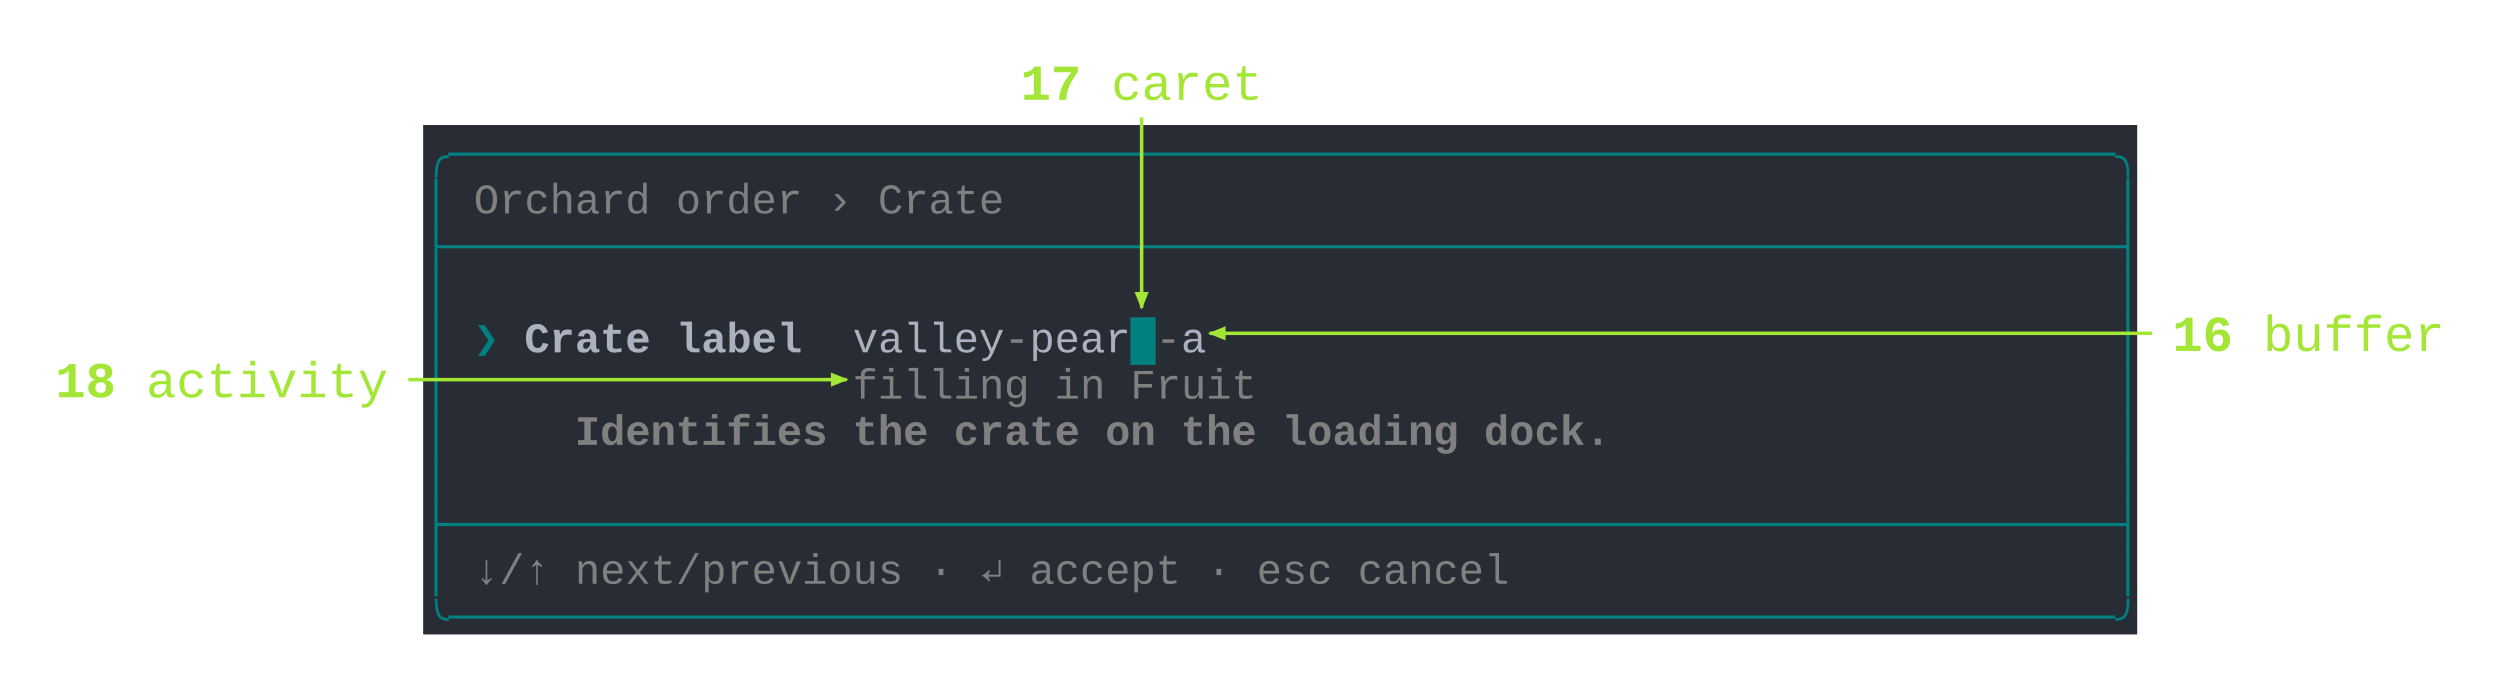
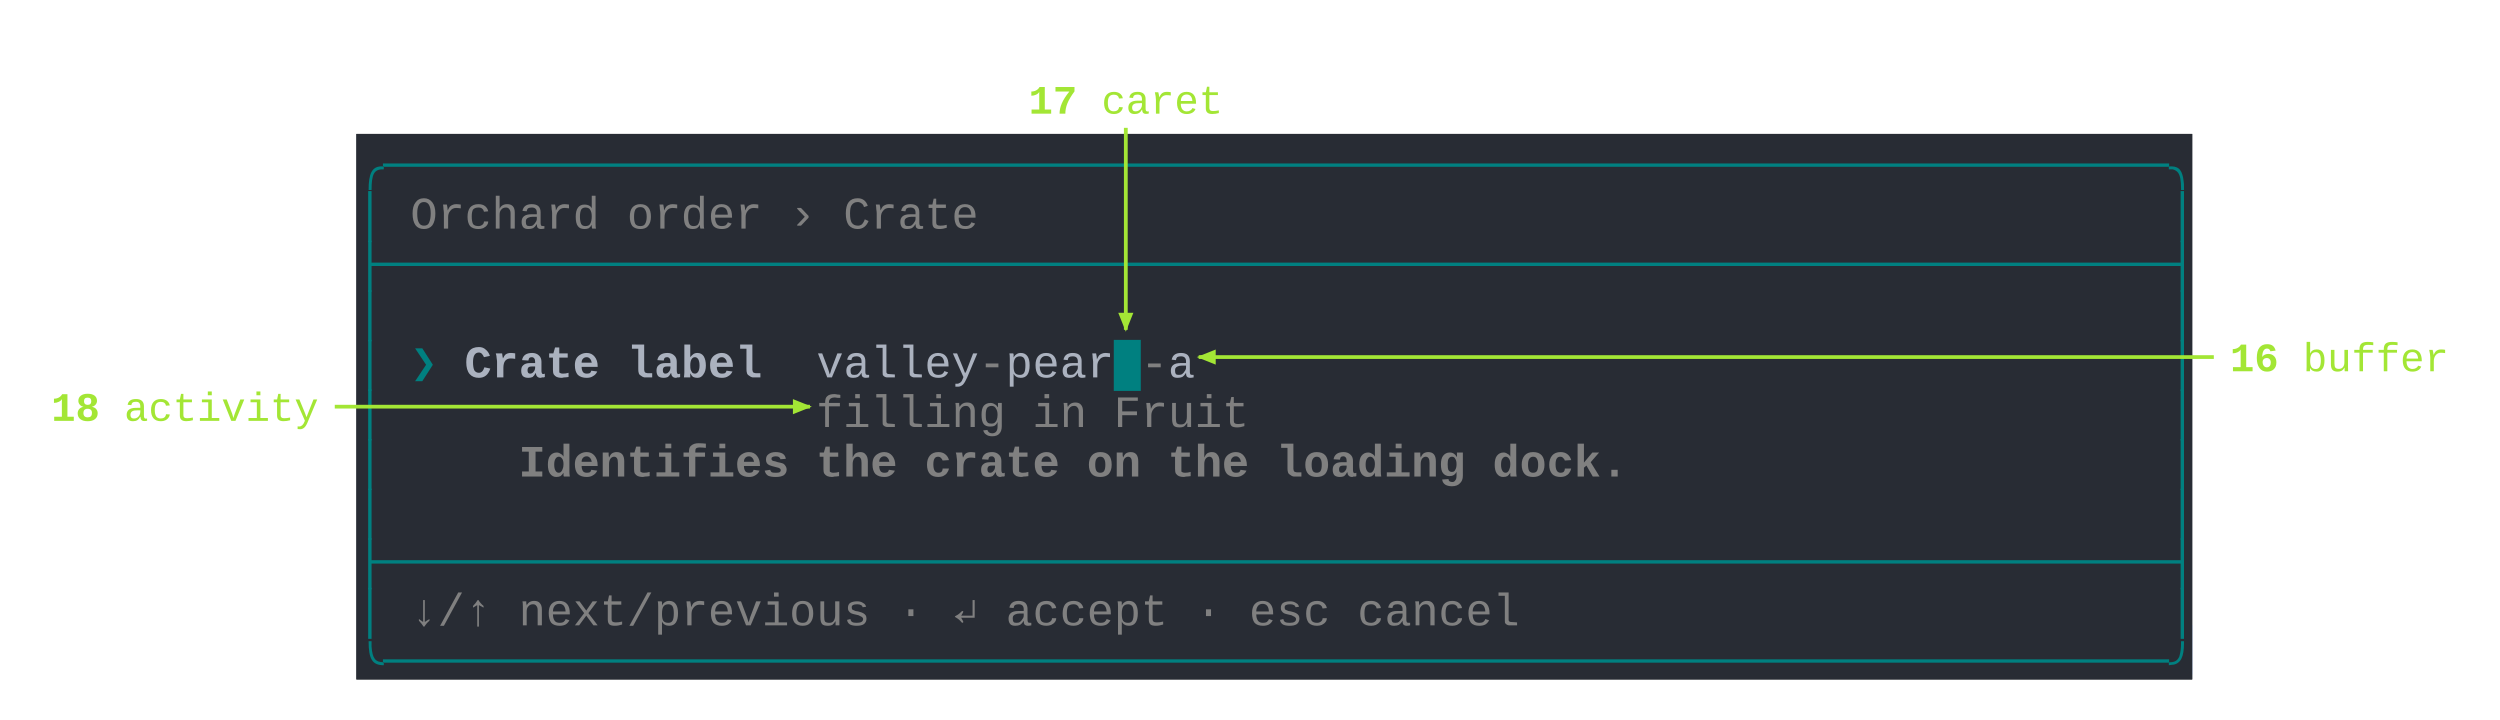
- <svg xmlns="http://www.w3.org/2000/svg" xmlns:xlink="http://www.w3.org/1999/xlink" width="992.00" height="271.67">
+ <svg xmlns="http://www.w3.org/2000/svg" xmlns:xlink="http://www.w3.org/1999/xlink" width="926.00" height="266.67">
  <defs>
    <marker id="anatomy-arrow" viewBox="0 0 10 10" refX="9" refY="5" markerWidth="5" markerHeight="5" orient="auto-start-reverse">
      <path d="M 0 1 L 10 5 L 0 9 z" fill="rgb(163,230,53)" />
    </marker>
  </defs>
-   <g transform="translate(168.00,49.60)">
+   <g transform="translate(132.00,49.60)">
    <svg width="680" height="202.07">
      <rect width="680" height="202.07" rx="0" ry="0" class="a" />
      <svg height="202.07" viewBox="0 0 68 20.207" width="680">
        <style>.a{fill:rgb(40,44,52)}.b{font-family:Consolas,"Courier New",Courier,"Liberation Mono",monospace}.c{fill:rgb(0,128,128);white-space:pre}.d{fill:transparent}.e{fill:rgb(82,139,255)}.f{fill:rgb(128,128,128);white-space:pre}.g{fill:rgb(0,128,128);font-weight:bold;white-space:pre}.h{fill:rgb(171,178,191);font-weight:bold;white-space:pre}.i{fill:rgb(171,178,191);white-space:pre}.j{fill:rgb(128,128,128);font-weight:bold;white-space:pre}</style>
        <g font-family="Consolas, &quot;Courier New&quot;, Courier, &quot;Liberation Mono&quot;, monospace" font-size="1.67" class="b">
          <defs>
            <symbol id="1">
              <text x="0" y="1.67" class="c" textLength="68.136" lengthAdjust="spacingAndGlyphs">├──────────────────────────────────────────────────────────────────┤</text>
            </symbol>
            <symbol id="2">
              <text x="0" y="1.67" class="c" textLength="1.002" lengthAdjust="spacingAndGlyphs">│</text>
              <text x="67.134" y="1.67" class="c" textLength="1.002" lengthAdjust="spacingAndGlyphs">│</text>
            </symbol>
            <symbol id="a">
              <rect height="11" width="68" x="0" y="0" class="d" />
            </symbol>
            <symbol id="b">
              <rect height="1.837" width="1.102" class="e" />
            </symbol>
          </defs>
          <rect height="20.207" width="68" class="a" />
          <svg x="0" y="0" width="68">
            <svg x="0">
              <use xlink:href="#a" />
              <use xlink:href="#b" x="67.996" y="18.195" />
              <text x="0" y="1.67" class="c" textLength="68.136" lengthAdjust="spacingAndGlyphs">╭──────────────────────────────────────────────────────────────────╮</text>
              <text x="0" y="3.507" class="c" textLength="1.002" lengthAdjust="spacingAndGlyphs">│</text>
              <text x="2.004" y="3.507" class="f" textLength="7.014" lengthAdjust="spacingAndGlyphs">Orchard</text>
              <text x="10.02" y="3.507" class="f" textLength="5.01" lengthAdjust="spacingAndGlyphs">order</text>
              <text x="16.032" y="3.507" class="f" textLength="1.002" lengthAdjust="spacingAndGlyphs">›</text>
              <text x="18.036" y="3.507" class="f" textLength="5.01" lengthAdjust="spacingAndGlyphs">Crate</text>
              <text x="67.134" y="3.507" class="c" textLength="1.002" lengthAdjust="spacingAndGlyphs">│</text>
              <use xlink:href="#1" y="3.674" />
              <use xlink:href="#2" y="5.511" />
              <text x="0" y="9.018" class="c" textLength="1.002" lengthAdjust="spacingAndGlyphs">│</text>
              <text x="2.004" y="9.018" class="g" textLength="1.002" lengthAdjust="spacingAndGlyphs">❯</text>
              <text x="4.008" y="9.018" class="h" textLength="5.01" lengthAdjust="spacingAndGlyphs">Crate</text>
              <text x="10.02" y="9.018" class="h" textLength="5.01" lengthAdjust="spacingAndGlyphs">label</text>
              <text x="17.034" y="9.018" class="i" textLength="6.012" lengthAdjust="spacingAndGlyphs">valley</text>
              <text x="23.046" y="9.018" class="f" textLength="1.002" lengthAdjust="spacingAndGlyphs">-</text>
              <text x="24.048" y="9.018" class="i" textLength="4.008" lengthAdjust="spacingAndGlyphs">pear</text>
              <text x="28.056" y="9.018" class="g" textLength="1.002" lengthAdjust="spacingAndGlyphs">█</text>
              <text x="29.058" y="9.018" class="f" textLength="1.002" lengthAdjust="spacingAndGlyphs">-</text>
              <text x="30.06" y="9.018" class="i" textLength="1.002" lengthAdjust="spacingAndGlyphs">a</text>
              <text x="67.134" y="9.018" class="c" textLength="1.002" lengthAdjust="spacingAndGlyphs">│</text>
              <text x="0" y="10.855" class="c" textLength="1.002" lengthAdjust="spacingAndGlyphs">│</text>
              <text x="17.034" y="10.855" class="f" textLength="7.014" lengthAdjust="spacingAndGlyphs">filling</text>
              <text x="25.05" y="10.855" class="f" textLength="2.004" lengthAdjust="spacingAndGlyphs">in</text>
              <text x="28.056" y="10.855" class="f" textLength="5.01" lengthAdjust="spacingAndGlyphs">Fruit</text>
              <text x="67.134" y="10.855" class="c" textLength="1.002" lengthAdjust="spacingAndGlyphs">│</text>
              <text x="0" y="12.692" class="c" textLength="1.002" lengthAdjust="spacingAndGlyphs">│</text>
              <text x="6.012" y="12.692" class="j" textLength="10.02" lengthAdjust="spacingAndGlyphs">Identifies</text>
              <text x="17.034" y="12.692" class="j" textLength="3.006" lengthAdjust="spacingAndGlyphs">the</text>
              <text x="21.042" y="12.692" class="j" textLength="5.01" lengthAdjust="spacingAndGlyphs">crate</text>
              <text x="27.054" y="12.692" class="j" textLength="2.004" lengthAdjust="spacingAndGlyphs">on</text>
              <text x="30.06" y="12.692" class="j" textLength="3.006" lengthAdjust="spacingAndGlyphs">the</text>
              <text x="34.068" y="12.692" class="j" textLength="7.014" lengthAdjust="spacingAndGlyphs">loading</text>
              <text x="42.084" y="12.692" class="j" textLength="5.01" lengthAdjust="spacingAndGlyphs">dock.</text>
              <text x="67.134" y="12.692" class="c" textLength="1.002" lengthAdjust="spacingAndGlyphs">│</text>
              <use xlink:href="#2" y="12.859" />
              <use xlink:href="#1" y="14.696" />
              <text x="0" y="18.203" class="c" textLength="1.002" lengthAdjust="spacingAndGlyphs">│</text>
              <text x="2.004" y="18.203" class="f" textLength="3.006" lengthAdjust="spacingAndGlyphs">↓/↑</text>
              <text x="6.012" y="18.203" class="f" textLength="13.026" lengthAdjust="spacingAndGlyphs">next/previous</text>
              <text x="20.04" y="18.203" class="f" textLength="1.002" lengthAdjust="spacingAndGlyphs">·</text>
              <text x="22.044" y="18.203" class="f" textLength="1.002" lengthAdjust="spacingAndGlyphs">↵</text>
              <text x="24.048" y="18.203" class="f" textLength="6.012" lengthAdjust="spacingAndGlyphs">accept</text>
              <text x="31.062" y="18.203" class="f" textLength="1.002" lengthAdjust="spacingAndGlyphs">·</text>
              <text x="33.066" y="18.203" class="f" textLength="3.006" lengthAdjust="spacingAndGlyphs">esc</text>
              <text x="37.074" y="18.203" class="f" textLength="6.012" lengthAdjust="spacingAndGlyphs">cancel</text>
              <text x="67.134" y="18.203" class="c" textLength="1.002" lengthAdjust="spacingAndGlyphs">│</text>
              <text x="0" y="20.04" class="c" textLength="68.136" lengthAdjust="spacingAndGlyphs">╰──────────────────────────────────────────────────────────────────╯</text>
            </svg>
          </svg>
        </g>
      </svg>
    </svg>
  </g>
  <g>
-     <path d="M 453.00 46.60 L 453.00 122.16" fill="none" stroke="rgb(163,230,53)" stroke-width="1.4" marker-end="url(#anatomy-arrow)" />
-     <text x="453.00" y="39.60" text-anchor="middle" fill="rgb(163,230,53)" font-family="Consolas, &quot;Courier New&quot;, Courier, monospace" font-size="20.0">
+     <path d="M 417.00 47.35 L 417.00 122.16" fill="none" stroke="rgb(163,230,53)" stroke-width="1.4" marker-end="url(#anatomy-arrow)" />
+     <text x="417.00" y="42.10" text-anchor="middle" fill="rgb(163,230,53)" font-family="Consolas, &quot;Courier New&quot;, Courier, monospace" font-size="15.0">
      <tspan font-weight="bold">17</tspan>  caret</text>
-     <path d="M 854.00 132.26 L 854.00 132.26 L 480.00 132.26" fill="none" stroke="rgb(163,230,53)" stroke-width="1.4" stroke-linejoin="round" marker-end="url(#anatomy-arrow)" />
-     <text x="862.00" y="139.26" text-anchor="start" fill="rgb(163,230,53)" font-family="Consolas, &quot;Courier New&quot;, Courier, monospace" font-size="20.0">
+     <path d="M 820.00 132.26 L 818.00 132.26 L 444.00 132.26" fill="none" stroke="rgb(163,230,53)" stroke-width="1.4" stroke-linejoin="round" marker-end="url(#anatomy-arrow)" />
+     <text x="826.00" y="137.51" text-anchor="start" fill="rgb(163,230,53)" font-family="Consolas, &quot;Courier New&quot;, Courier, monospace" font-size="15.0">
      <tspan font-weight="bold">16</tspan>  buffer</text>
-     <path d="M 162.00 150.63 L 162.00 150.63 L 336.00 150.63" fill="none" stroke="rgb(163,230,53)" stroke-width="1.4" stroke-linejoin="round" marker-end="url(#anatomy-arrow)" />
-     <text x="154.00" y="157.63" text-anchor="end" fill="rgb(163,230,53)" font-family="Consolas, &quot;Courier New&quot;, Courier, monospace" font-size="20.0">
+     <path d="M 124.00 150.63 L 126.00 150.63 L 300.00 150.63" fill="none" stroke="rgb(163,230,53)" stroke-width="1.4" stroke-linejoin="round" marker-end="url(#anatomy-arrow)" />
+     <text x="118.00" y="155.88" text-anchor="end" fill="rgb(163,230,53)" font-family="Consolas, &quot;Courier New&quot;, Courier, monospace" font-size="15.0">
      <tspan font-weight="bold">18</tspan>  activity</text>
  </g>
</svg>
